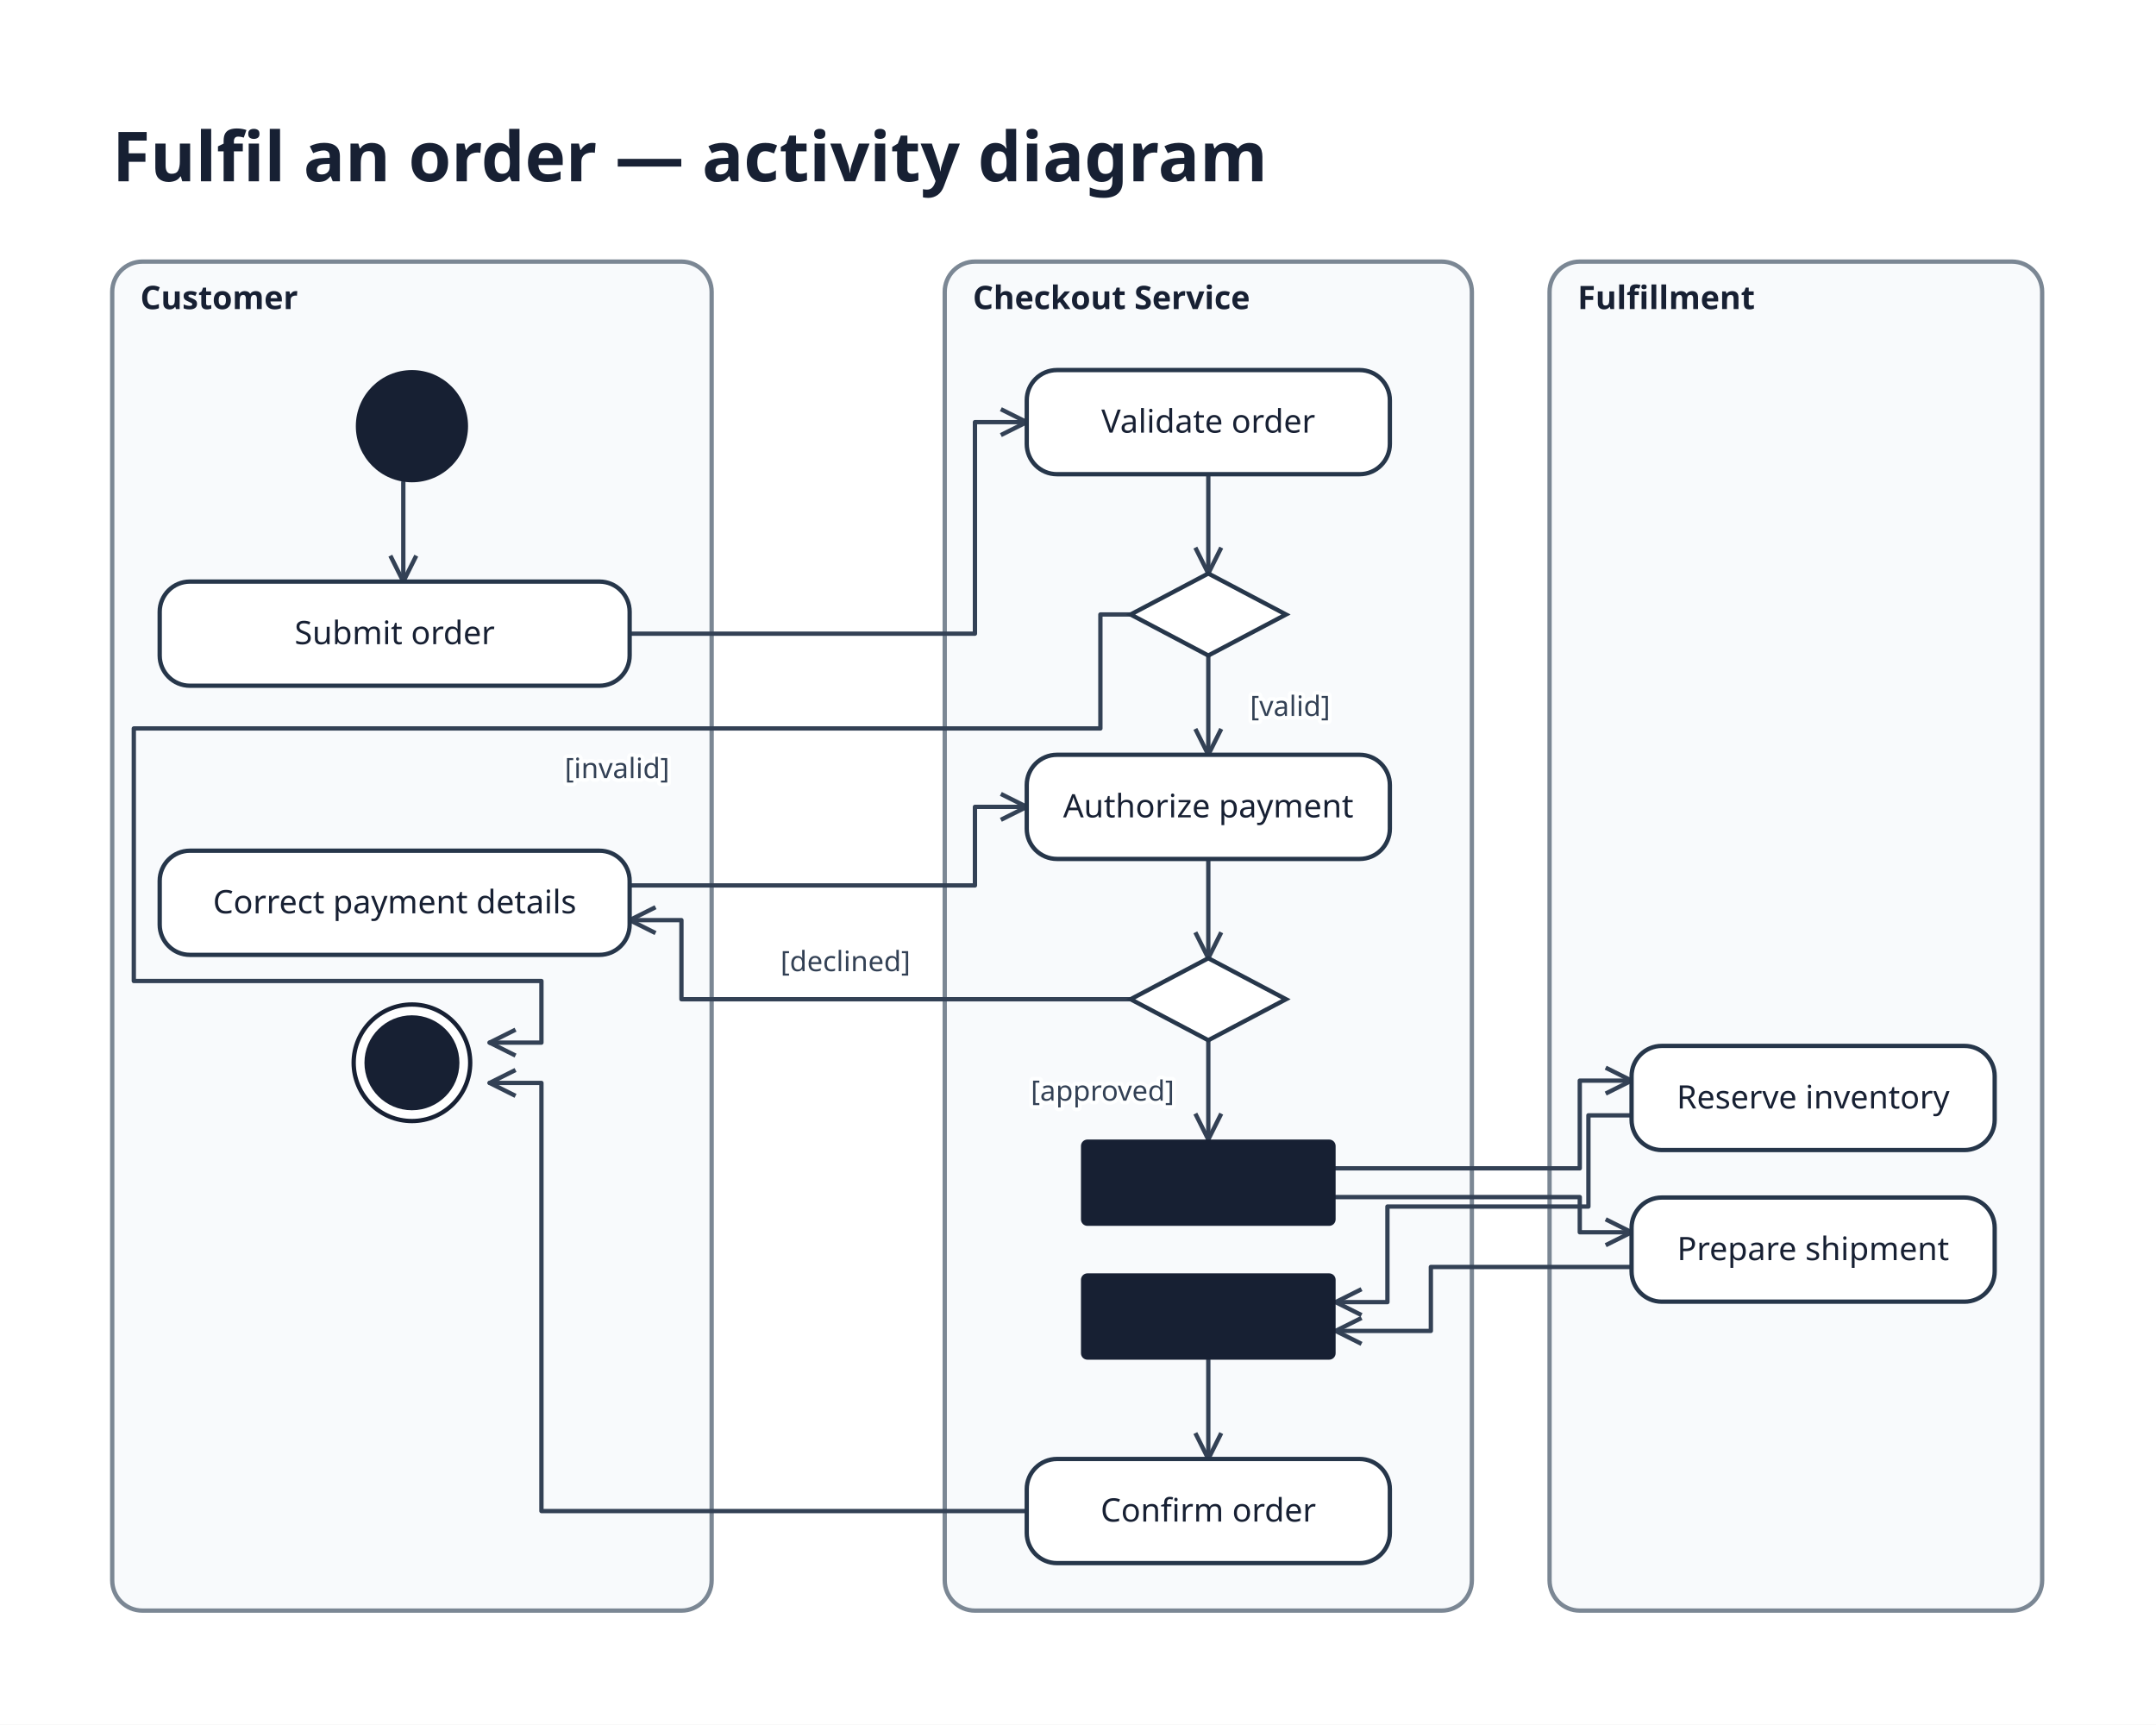
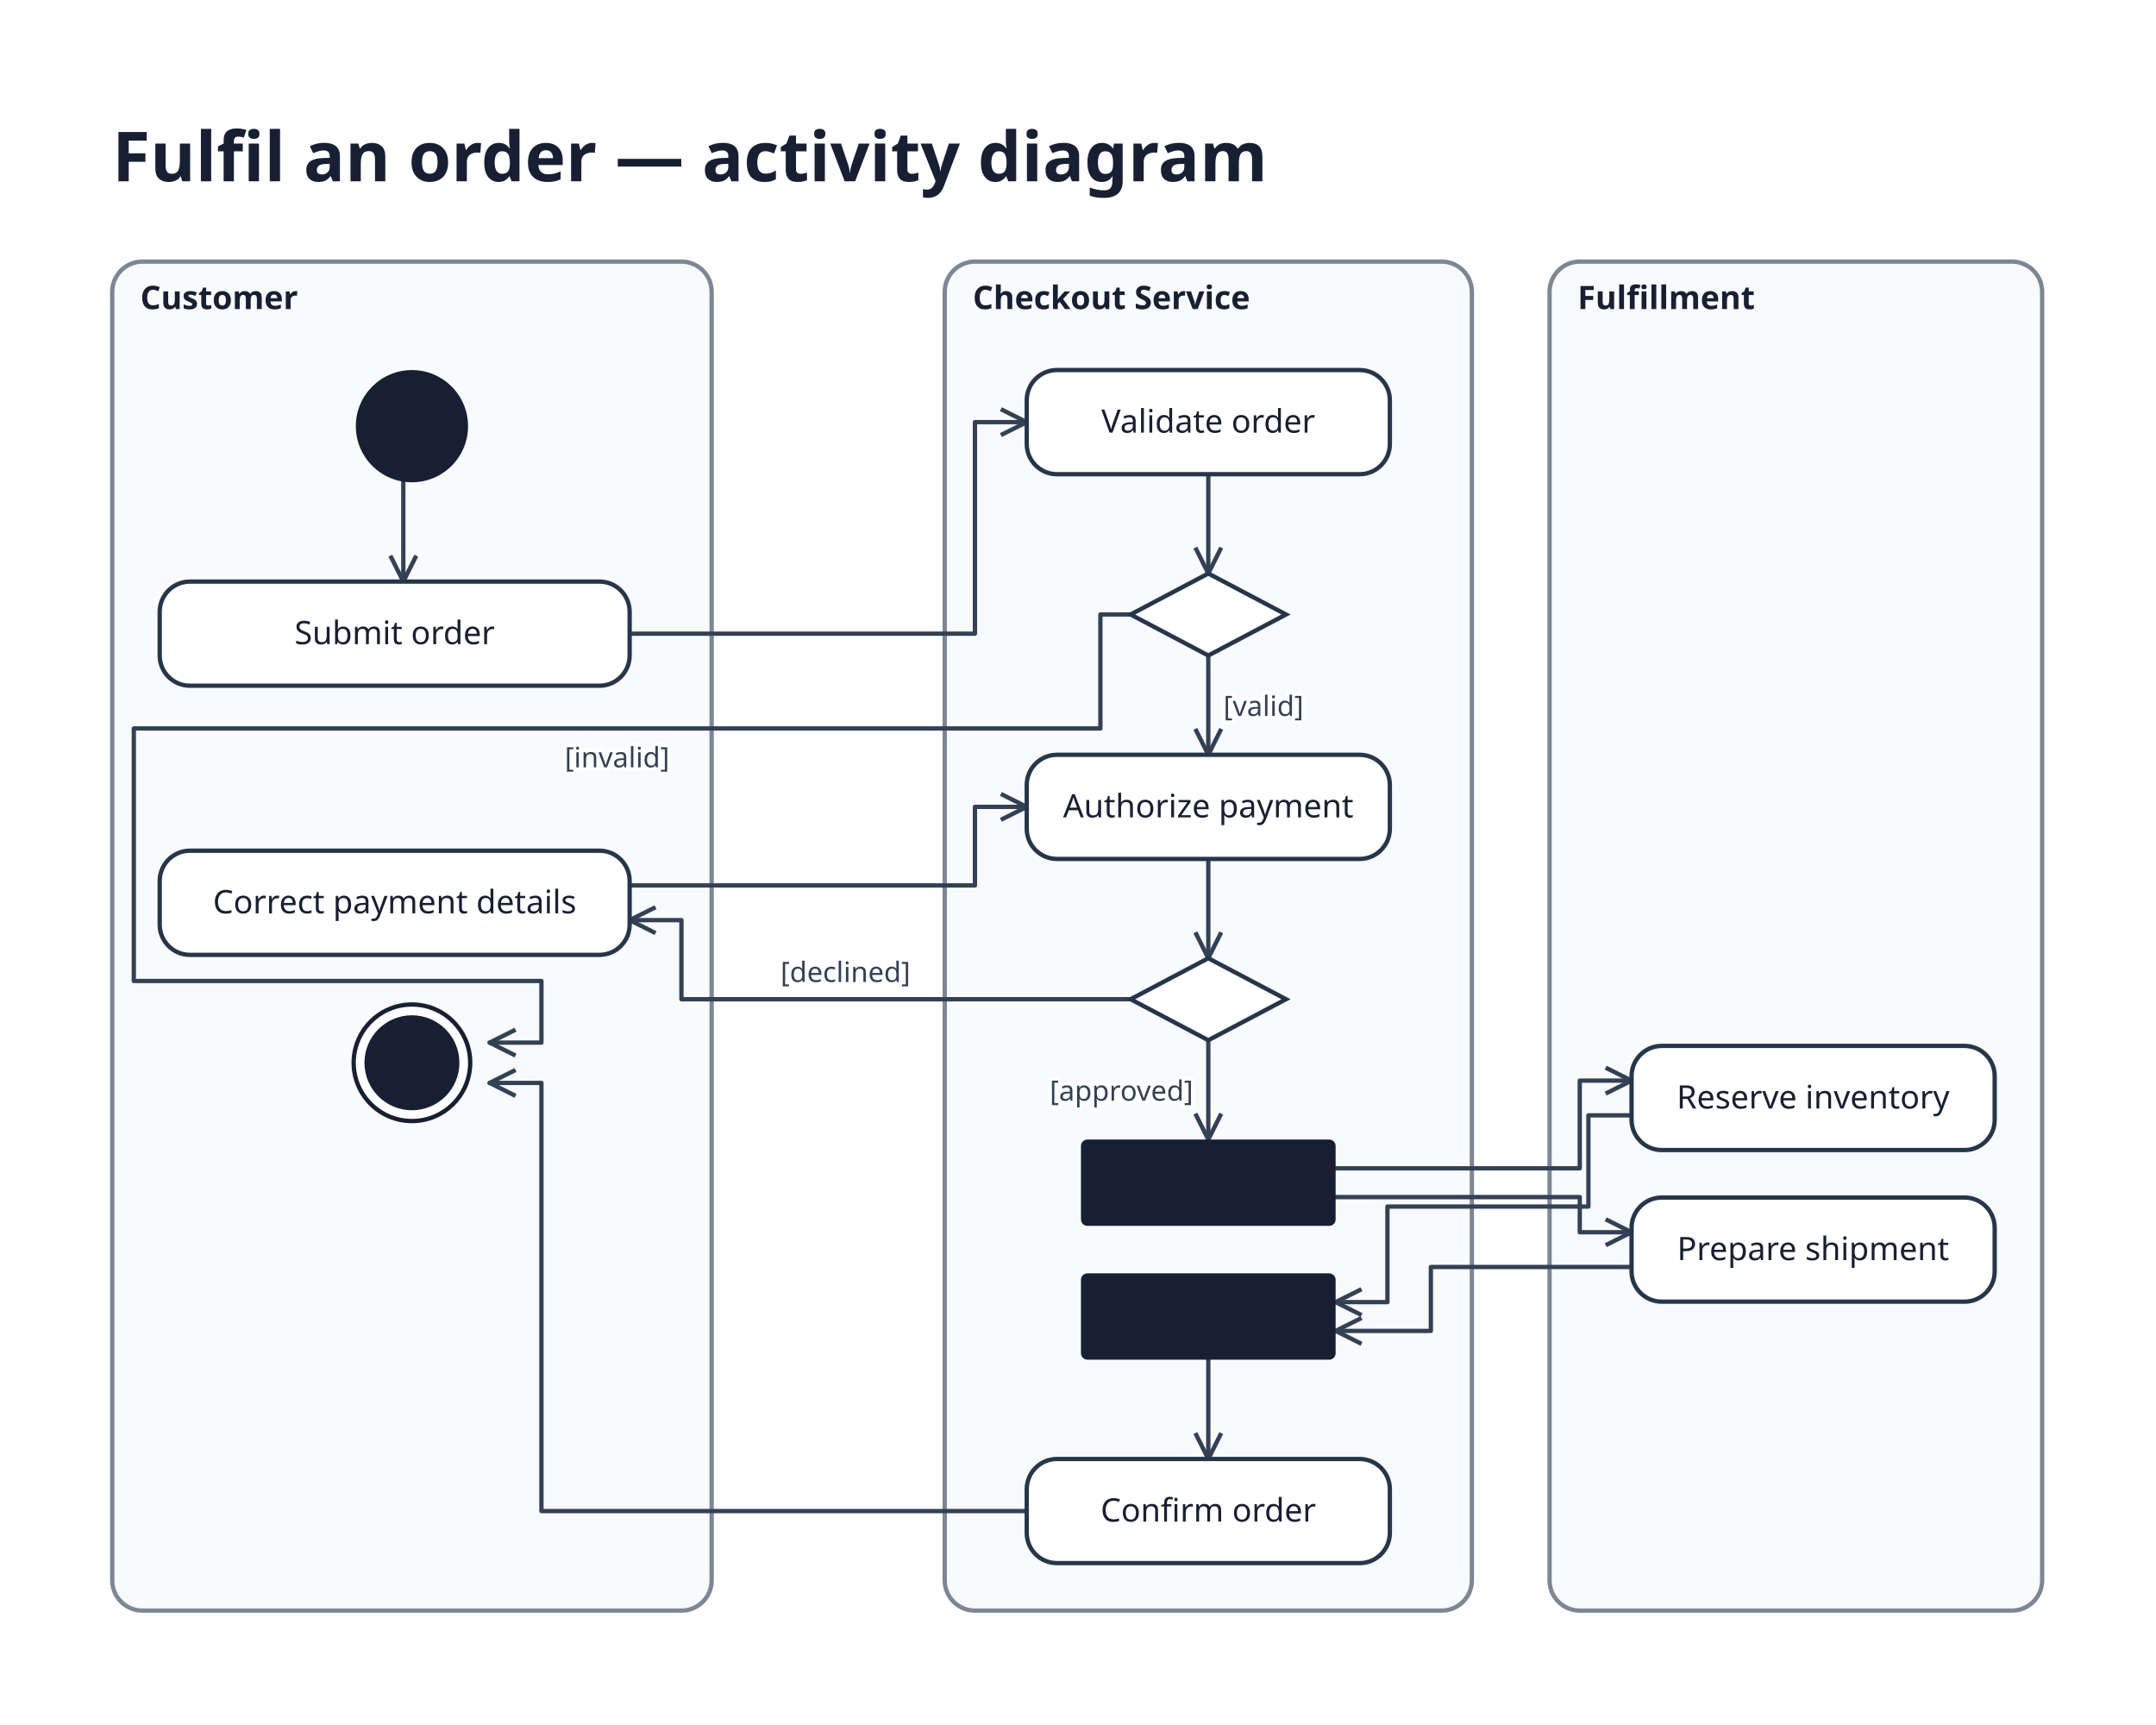
<svg xmlns="http://www.w3.org/2000/svg" width="999" height="799" viewBox="0 0 999 799" role="img" aria-label="uml-activity-example">
  <rect width="100%" height="100%" fill="#ffffff" />
  <g id="boundaries">
    <rect x="52" y="121.2" width="277.75" height="625" rx="14" fill="#f8fafc" stroke="#7b8794" stroke-width="2" />
    <rect x="437.75" y="121.2" width="244.25" height="625" rx="14" fill="#f8fafc" stroke="#7b8794" stroke-width="2" />
    <rect x="718" y="121.2" width="228.25" height="625" rx="14" fill="#f8fafc" stroke="#7b8794" stroke-width="2" />
  </g>
  <g id="corridor-dividers" />
  <g id="lines">
    <g data-line="start-submit">
      <polyline points="186.875,223.45 186.875,269.45" fill="none" stroke="#334155" stroke-width="2" stroke-linejoin="round" stroke-linecap="round" />
      <path d="M 180.875 257.45 L 186.875 269.45 L 192.875 257.45" fill="none" stroke="#334155" stroke-width="2" stroke-linejoin="round" />
    </g>
    <g data-line="submit-validate">
      <polyline points="291.75,293.575 310.75,293.575 451.75,293.575 451.75,195.575 475.75,195.575" fill="none" stroke="#334155" stroke-width="2" stroke-linejoin="round" stroke-linecap="round" />
      <path d="M 463.75 201.575 L 475.75 195.575 L 463.75 189.575" fill="none" stroke="#334155" stroke-width="2" stroke-linejoin="round" />
    </g>
    <g data-line="validate-choice">
      <polyline points="559.875,219.7 559.875,265.7" fill="none" stroke="#334155" stroke-width="2" stroke-linejoin="round" stroke-linecap="round" />
      <path d="M 553.875 253.7 L 559.875 265.7 L 565.875 253.7" fill="none" stroke="#334155" stroke-width="2" stroke-linejoin="round" />
    </g>
    <g data-line="invalid-end">
      <polyline points="523.875,284.7 509.875,284.7 509.875,337.5 62,337.5 62,454.5 250.875,454.5 250.875,483.054 226.875,483.054" fill="none" stroke="#334155" stroke-width="2" stroke-linejoin="round" stroke-linecap="round" />
      <path d="M 238.875 477.054 L 226.875 483.054 L 238.875 489.054" fill="none" stroke="#334155" stroke-width="2" stroke-linejoin="round" />
    </g>
    <g data-line="valid-authorize">
      <polyline points="559.875,303.7 559.875,349.7" fill="none" stroke="#334155" stroke-width="2" stroke-linejoin="round" stroke-linecap="round" />
      <path d="M 553.875 337.7 L 559.875 349.7 L 565.875 337.7" fill="none" stroke="#334155" stroke-width="2" stroke-linejoin="round" />
    </g>
    <g data-line="authorize-choice">
      <polyline points="559.875,397.95 559.875,443.95" fill="none" stroke="#334155" stroke-width="2" stroke-linejoin="round" stroke-linecap="round" />
      <path d="M 553.875 431.95 L 559.875 443.95 L 565.875 431.95" fill="none" stroke="#334155" stroke-width="2" stroke-linejoin="round" />
    </g>
    <g data-line="payment-retry">
      <polyline points="523.875,462.95 315.75,462.95 315.75,426.304 291.75,426.304" fill="none" stroke="#334155" stroke-width="2" stroke-linejoin="round" stroke-linecap="round" />
      <path d="M 303.75 420.304 L 291.75 426.304 L 303.75 432.304" fill="none" stroke="#334155" stroke-width="2" stroke-linejoin="round" />
    </g>
    <g data-line="correct-authorize">
      <polyline points="291.75,410.221 310.75,410.221 451.75,410.221 451.75,373.825 475.75,373.825" fill="none" stroke="#334155" stroke-width="2" stroke-linejoin="round" stroke-linecap="round" />
      <path d="M 463.75 379.825 L 475.75 373.825 L 463.75 367.825" fill="none" stroke="#334155" stroke-width="2" stroke-linejoin="round" />
    </g>
    <g data-line="authorized-fork">
      <polyline points="559.875,481.95 559.875,527.95" fill="none" stroke="#334155" stroke-width="2" stroke-linejoin="round" stroke-linecap="round" />
      <path d="M 553.875 515.95 L 559.875 527.95 L 565.875 515.95" fill="none" stroke="#334155" stroke-width="2" stroke-linejoin="round" />
    </g>
    <g data-line="fork-reserve">
      <polyline points="618.875,541.283 732,541.283 732,500.658 756,500.658" fill="none" stroke="#334155" stroke-width="2" stroke-linejoin="round" stroke-linecap="round" />
      <path d="M 744 506.658 L 756 500.658 L 744 494.658" fill="none" stroke="#334155" stroke-width="2" stroke-linejoin="round" />
    </g>
    <g data-line="fork-prepare">
      <polyline points="618.875,554.617 732,554.617 732,570.908 756,570.908" fill="none" stroke="#334155" stroke-width="2" stroke-linejoin="round" stroke-linecap="round" />
      <path d="M 744 576.908 L 756 570.908 L 744 564.908" fill="none" stroke="#334155" stroke-width="2" stroke-linejoin="round" />
    </g>
    <g data-line="reserve-join">
      <polyline points="756,516.742 736,516.742 736,559 642.875,559 642.875,603.283 618.875,603.283" fill="none" stroke="#334155" stroke-width="2" stroke-linejoin="round" stroke-linecap="round" />
      <path d="M 630.875 597.283 L 618.875 603.283 L 630.875 609.283" fill="none" stroke="#334155" stroke-width="2" stroke-linejoin="round" />
    </g>
    <g data-line="prepare-join">
      <polyline points="756,586.992 663,586.992 663,616.617 618.875,616.617" fill="none" stroke="#334155" stroke-width="2" stroke-linejoin="round" stroke-linecap="round" />
      <path d="M 630.875 610.617 L 618.875 616.617 L 630.875 622.617" fill="none" stroke="#334155" stroke-width="2" stroke-linejoin="round" />
    </g>
    <g data-line="join-confirm">
      <polyline points="559.875,629.95 559.875,675.95" fill="none" stroke="#334155" stroke-width="2" stroke-linejoin="round" stroke-linecap="round" />
      <path d="M 553.875 663.95 L 559.875 675.95 L 565.875 663.95" fill="none" stroke="#334155" stroke-width="2" stroke-linejoin="round" />
    </g>
    <g data-line="confirm-end">
      <polyline points="475.75,700.075 250.875,700.075 250.875,501.721 226.875,501.721" fill="none" stroke="#334155" stroke-width="2" stroke-linejoin="round" stroke-linecap="round" />
      <path d="M 238.875 495.721 L 226.875 501.721 L 238.875 507.721" fill="none" stroke="#334155" stroke-width="2" stroke-linejoin="round" />
    </g>
  </g>
  <g id="objects">
    <circle cx="190.875" cy="197.45" r="26" fill="#172033" />
    <rect x="74" y="269.45" width="217.75" height="48.25" rx="14" fill="#ffffff" stroke="#26364a" stroke-width="2" />
    <rect x="74" y="394.138" width="217.75" height="48.25" rx="14" fill="#ffffff" stroke="#26364a" stroke-width="2" />
    <g>
      <circle cx="190.875" cy="492.388" r="27" fill="white" stroke="#172033" stroke-width="2" />
      <circle cx="190.875" cy="492.388" r="22" fill="#172033" />
    </g>
    <rect x="475.75" y="171.45" width="168.25" height="48.25" rx="14" fill="#ffffff" stroke="#26364a" stroke-width="2" />
    <polygon points="559.875,265.7 595.875,284.7 559.875,303.7 523.875,284.7" fill="#ffffff" stroke="#26364a" stroke-width="2" />
    <rect x="475.75" y="349.7" width="168.25" height="48.25" rx="14" fill="#ffffff" stroke="#26364a" stroke-width="2" />
    <polygon points="559.875,443.95 595.875,462.95 559.875,481.95 523.875,462.95" fill="#ffffff" stroke="#26364a" stroke-width="2" />
    <rect x="500.875" y="527.95" width="118" height="40" rx="3" fill="#172033" />
    <rect x="500.875" y="589.95" width="118" height="40" rx="3" fill="#172033" />
    <rect x="475.75" y="675.95" width="168.25" height="48.25" rx="14" fill="#ffffff" stroke="#26364a" stroke-width="2" />
    <rect x="756" y="484.575" width="168.25" height="48.25" rx="14" fill="#ffffff" stroke="#26364a" stroke-width="2" />
    <rect x="756" y="554.825" width="168.25" height="48.25" rx="14" fill="#ffffff" stroke="#26364a" stroke-width="2" />
  </g>
  <g id="ports" />
  <g id="text">
    <text x="52" y="84" text-anchor="start" fill="#172033" font-family="ui-rounded, 'Comic Sans MS', sans-serif" font-size="32" font-weight="700">Fulfil an order — activity diagram</text>
    <text x="65" y="143.2" text-anchor="start" fill="#172033" font-family="ui-rounded, 'Comic Sans MS', sans-serif" font-size="15" font-weight="700">Customer</text>
    <text x="182.875" y="298.45" text-anchor="middle" fill="#172033" font-family="ui-rounded, 'Comic Sans MS', sans-serif" font-size="15" font-weight="450">Submit order</text>
    <text x="182.875" y="423.138" text-anchor="middle" fill="#172033" font-family="ui-rounded, 'Comic Sans MS', sans-serif" font-size="15" font-weight="450">Correct payment details</text>
    <text x="450.75" y="143.2" text-anchor="start" fill="#172033" font-family="ui-rounded, 'Comic Sans MS', sans-serif" font-size="15" font-weight="700">Checkout Service</text>
    <text x="559.875" y="200.45" text-anchor="middle" fill="#172033" font-family="ui-rounded, 'Comic Sans MS', sans-serif" font-size="15" font-weight="450">Validate order</text>
    <text x="559.875" y="378.7" text-anchor="middle" fill="#172033" font-family="ui-rounded, 'Comic Sans MS', sans-serif" font-size="15" font-weight="450">Authorize payment</text>
    <text x="559.875" y="704.95" text-anchor="middle" fill="#172033" font-family="ui-rounded, 'Comic Sans MS', sans-serif" font-size="15" font-weight="450">Confirm order</text>
    <text x="731" y="143.2" text-anchor="start" fill="#172033" font-family="ui-rounded, 'Comic Sans MS', sans-serif" font-size="15" font-weight="700">Fulfillment</text>
    <text x="840.125" y="513.575" text-anchor="middle" fill="#172033" font-family="ui-rounded, 'Comic Sans MS', sans-serif" font-size="15" font-weight="450">Reserve inventory</text>
    <text x="840.125" y="583.825" text-anchor="middle" fill="#172033" font-family="ui-rounded, 'Comic Sans MS', sans-serif" font-size="15" font-weight="450">Prepare shipment</text>
    <g data-line-label="invalid-end">
-       <text x="285.938" y="360.5" text-anchor="middle" font-family="ui-rounded, sans-serif" font-size="13" fill="#334155" stroke="#ffffff" stroke-opacity=".92" stroke-width="3.5" stroke-linejoin="round" paint-order="stroke fill">[invalid]</text>
+       <text x="285.938" y="355.5" text-anchor="middle" font-family="ui-rounded, sans-serif" font-size="13" fill="#334155" stroke="#ffffff" stroke-opacity=".92" stroke-width="3.5" stroke-linejoin="round" paint-order="stroke fill">[invalid]</text>
    </g>
    <g data-line-label="valid-authorize">
-       <text x="597.775" y="331.7" text-anchor="middle" font-family="ui-rounded, sans-serif" font-size="13" fill="#334155" stroke="#ffffff" stroke-opacity=".92" stroke-width="3.5" stroke-linejoin="round" paint-order="stroke fill">[valid]</text>
+       <text x="566.875" y="331.7" text-anchor="start" font-family="ui-rounded, sans-serif" font-size="13" fill="#334155" stroke="#ffffff" stroke-opacity=".92" stroke-width="3.5" stroke-linejoin="round" paint-order="stroke fill">[valid]</text>
    </g>
    <g data-line-label="payment-retry">
-       <text x="391.75" y="449.95" text-anchor="middle" font-family="ui-rounded, sans-serif" font-size="13" fill="#334155" stroke="#ffffff" stroke-opacity=".92" stroke-width="3.5" stroke-linejoin="round" paint-order="stroke fill">[declined]</text>
+       <text x="391.75" y="454.95" text-anchor="middle" font-family="ui-rounded, sans-serif" font-size="13" fill="#334155" stroke="#ffffff" stroke-opacity=".92" stroke-width="3.5" stroke-linejoin="round" paint-order="stroke fill">[declined]</text>
    </g>
    <g data-line-label="authorized-fork">
-       <text x="510.875" y="509.95" text-anchor="middle" font-family="ui-rounded, sans-serif" font-size="13" fill="#334155" stroke="#ffffff" stroke-opacity=".92" stroke-width="3.5" stroke-linejoin="round" paint-order="stroke fill">[approved]</text>
+       <text x="552.875" y="509.95" text-anchor="end" font-family="ui-rounded, sans-serif" font-size="13" fill="#334155" stroke="#ffffff" stroke-opacity=".92" stroke-width="3.5" stroke-linejoin="round" paint-order="stroke fill">[approved]</text>
    </g>
  </g>
</svg>
